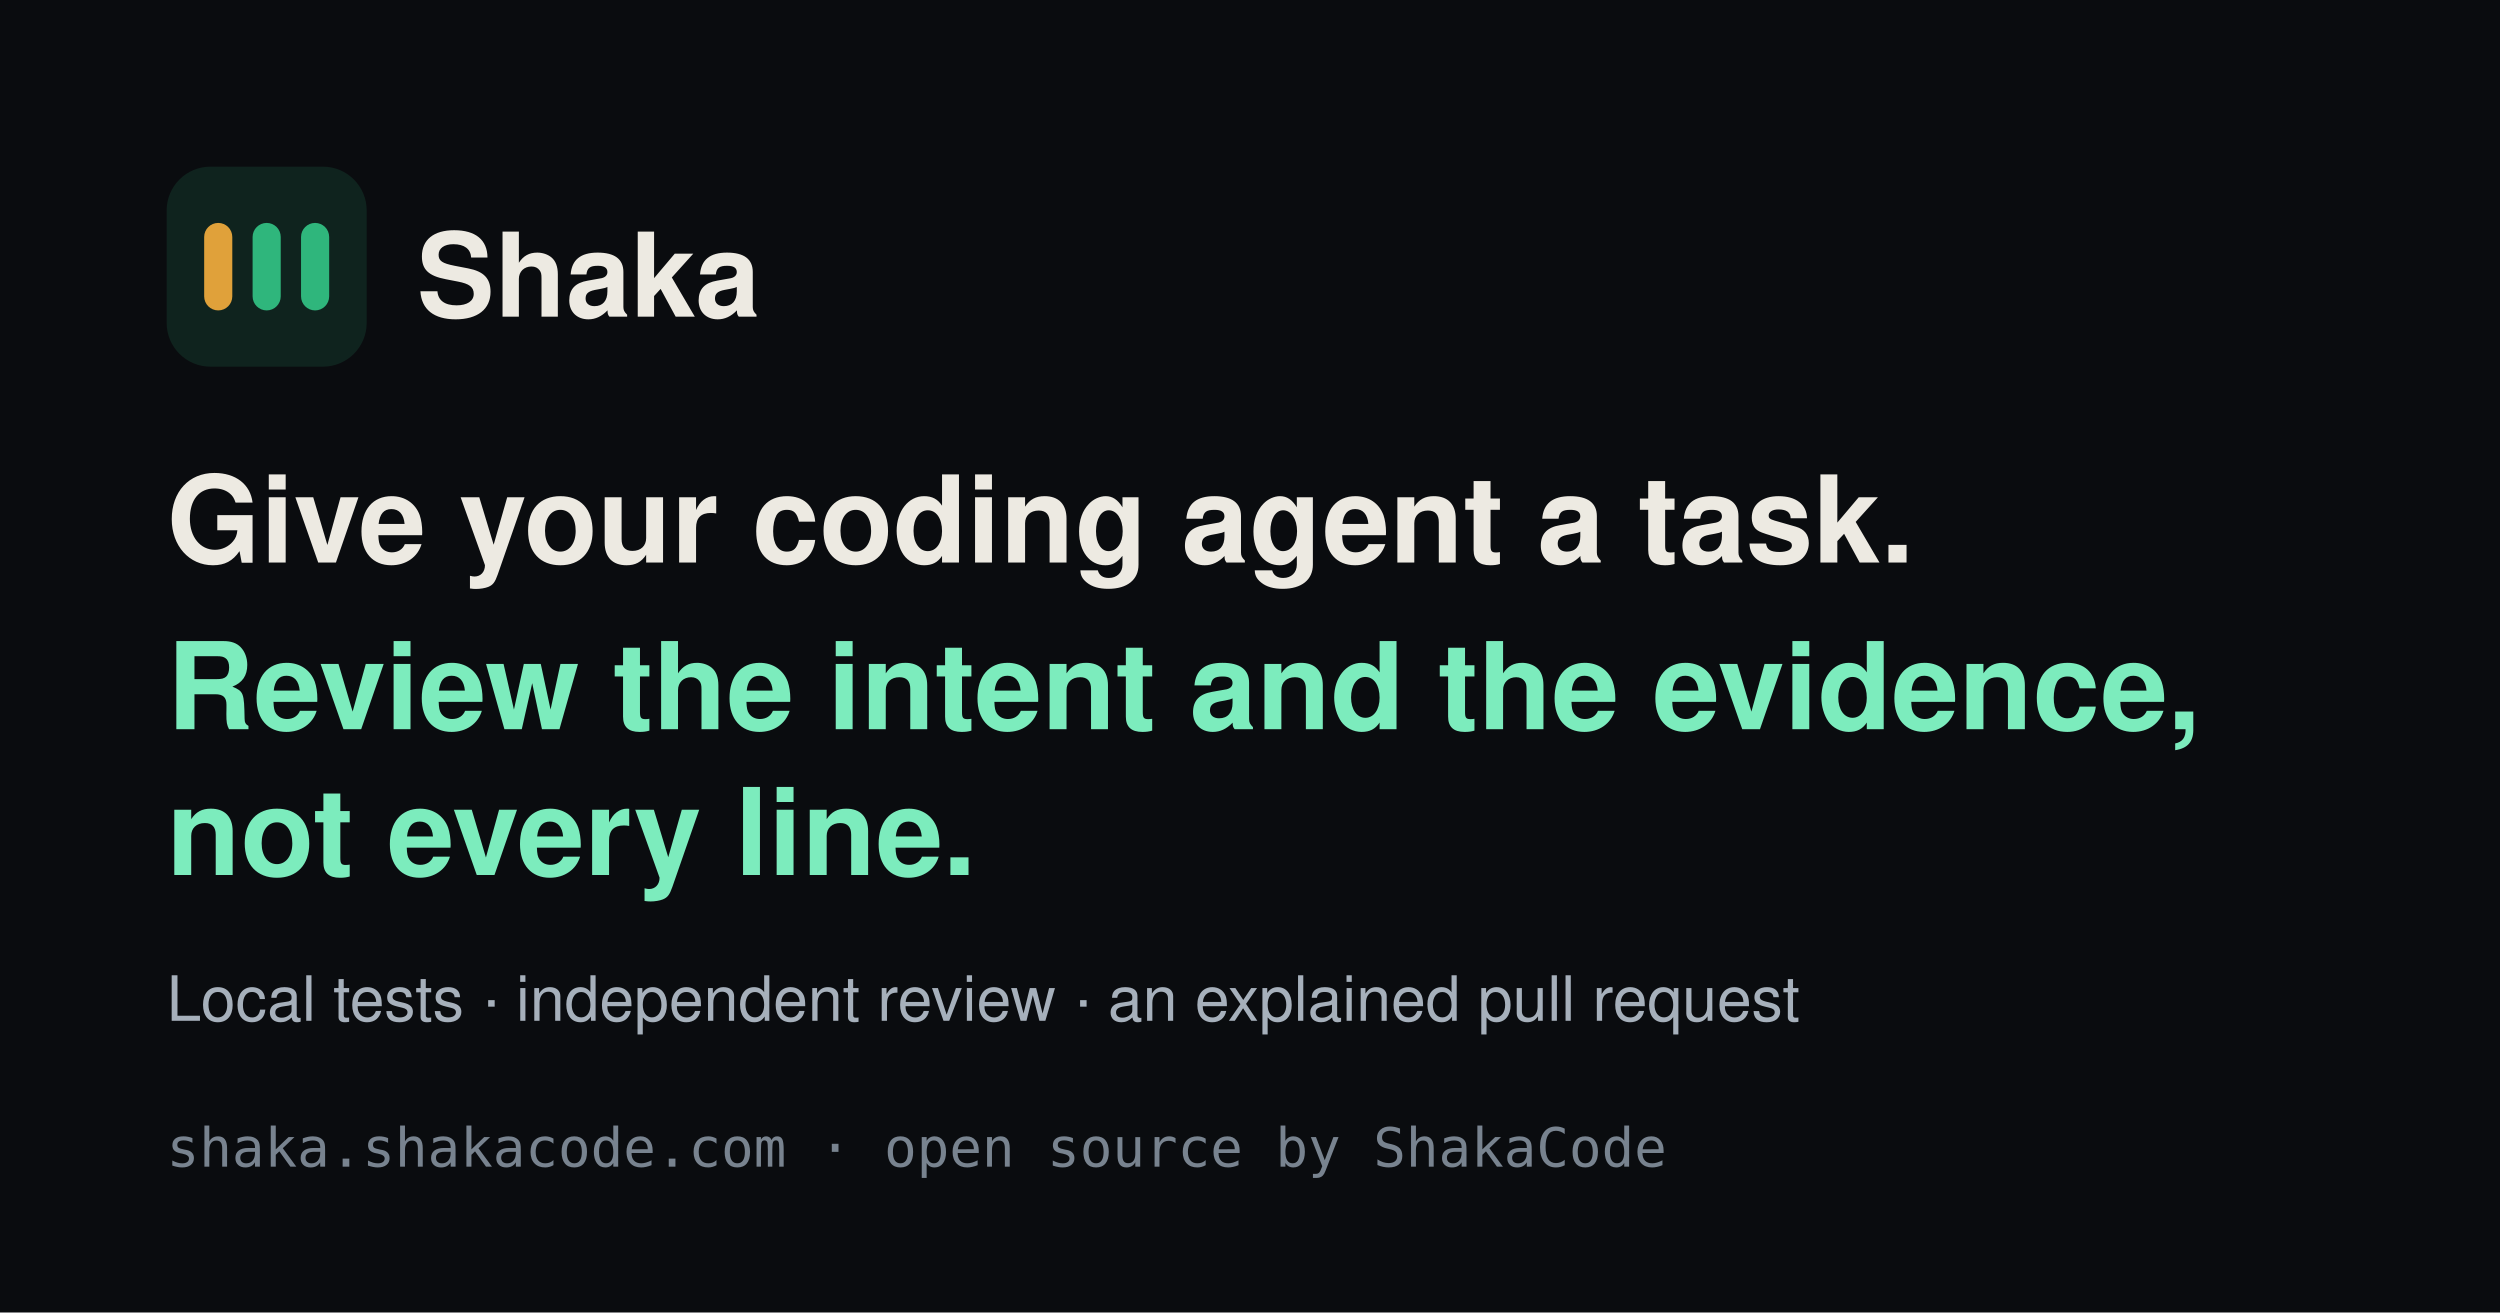
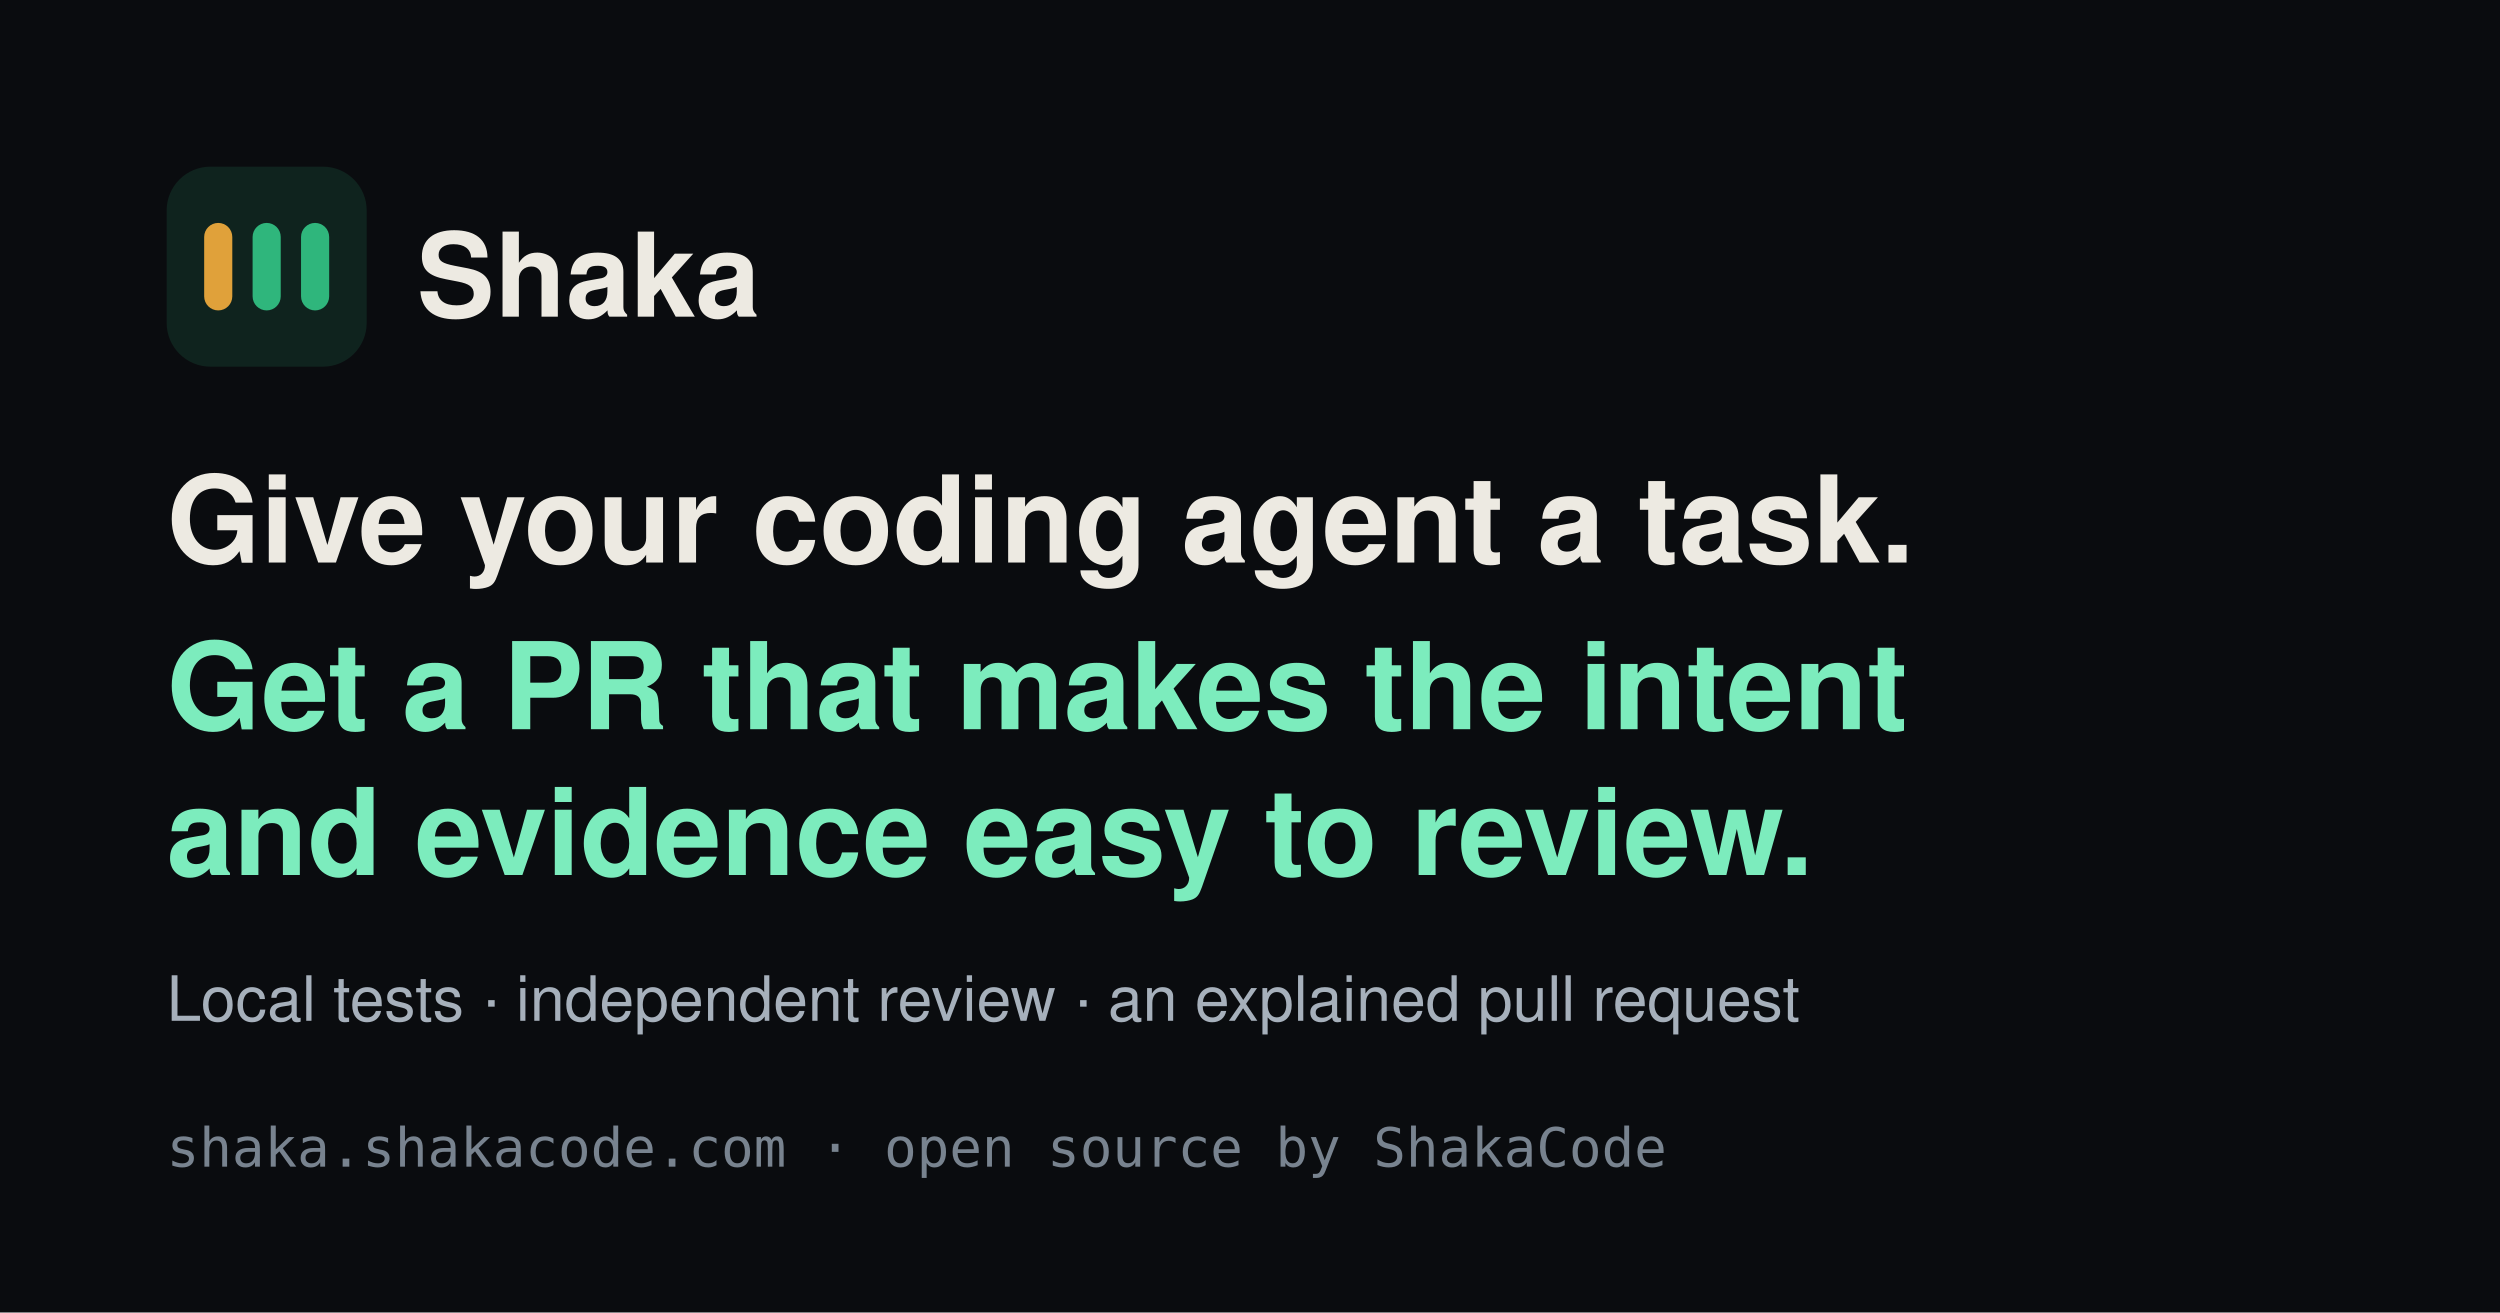
<svg xmlns="http://www.w3.org/2000/svg" width="1200" height="630" viewBox="0 0 1200 630">
  <rect width="1200" height="630" fill="#0a0c0f" />
  <g transform="translate(80 80) scale(3)">
    <rect width="32" height="32" rx="7" fill="#2fb67c" opacity="0.14" />
    <rect x="6" y="9" width="4.5" height="14" rx="2.25" fill="#e0a13a" />
    <rect x="13.75" y="9" width="4.5" height="14" rx="2.25" fill="#2fb67c" />
    <rect x="21.5" y="9" width="4.5" height="14" rx="2.25" fill="#2fb67c" />
  </g>
  <text x="200" y="152" font-family="Helvetica, Arial, sans-serif" font-size="56" font-weight="700" fill="#edeae2">Shaka</text>
  <text x="80" y="270" font-family="Helvetica, Arial, sans-serif" font-size="58" font-weight="700" fill="#edeae2">Give your coding agent a task.</text>
-   <text x="80" y="350" font-family="Helvetica, Arial, sans-serif" font-size="58" font-weight="700" fill="#7cecbd">Review the intent and the evidence,</text>
-   <text x="80" y="420" font-family="Helvetica, Arial, sans-serif" font-size="58" font-weight="700" fill="#7cecbd">not every line.</text>
+   <text x="80" y="350" font-family="Helvetica, Arial, sans-serif" font-size="58" font-weight="700" fill="#7cecbd">Get a PR that makes the intent</text>
+   <text x="80" y="420" font-family="Helvetica, Arial, sans-serif" font-size="58" font-weight="700" fill="#7cecbd">and evidence easy to review.</text>
  <text x="80" y="490" font-family="Helvetica, Arial, sans-serif" font-size="30" fill="#a6b0bb">Local tests · independent review · an explained pull request</text>
  <text x="80" y="560" font-family="Menlo, monospace" font-size="26" fill="#78838f">shaka.shakacode.com · open source by ShakaCode</text>
</svg>
